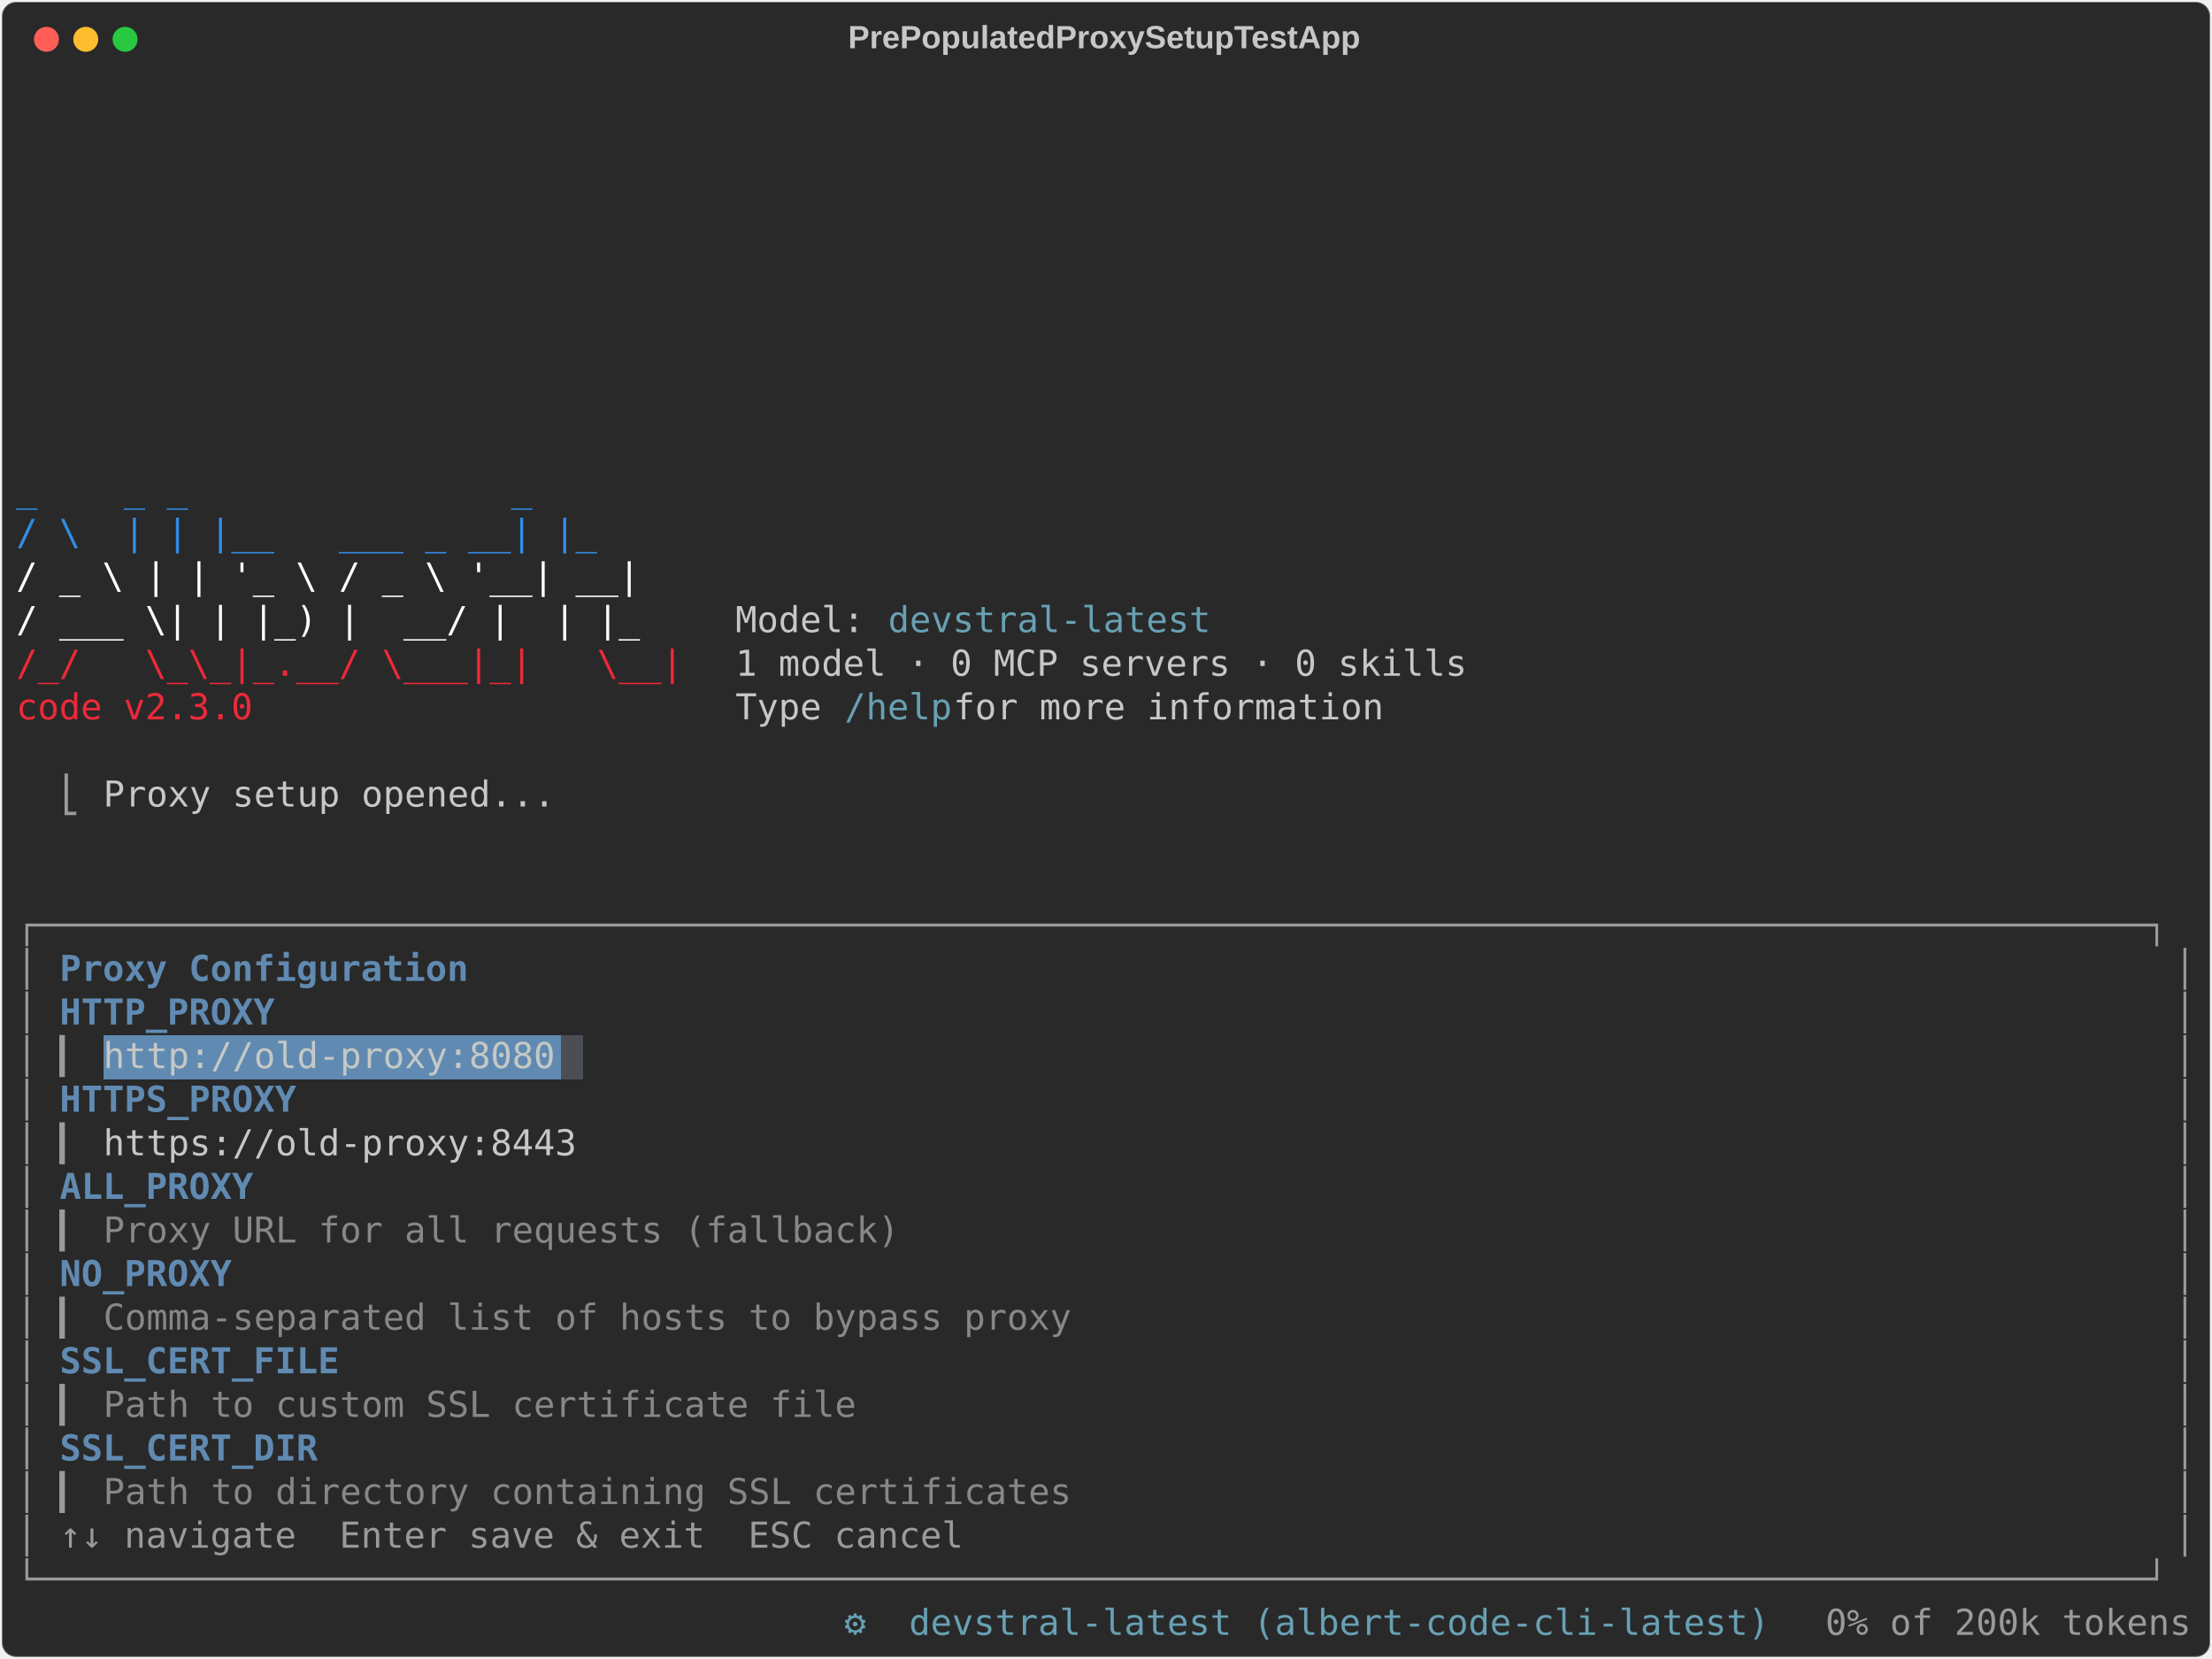
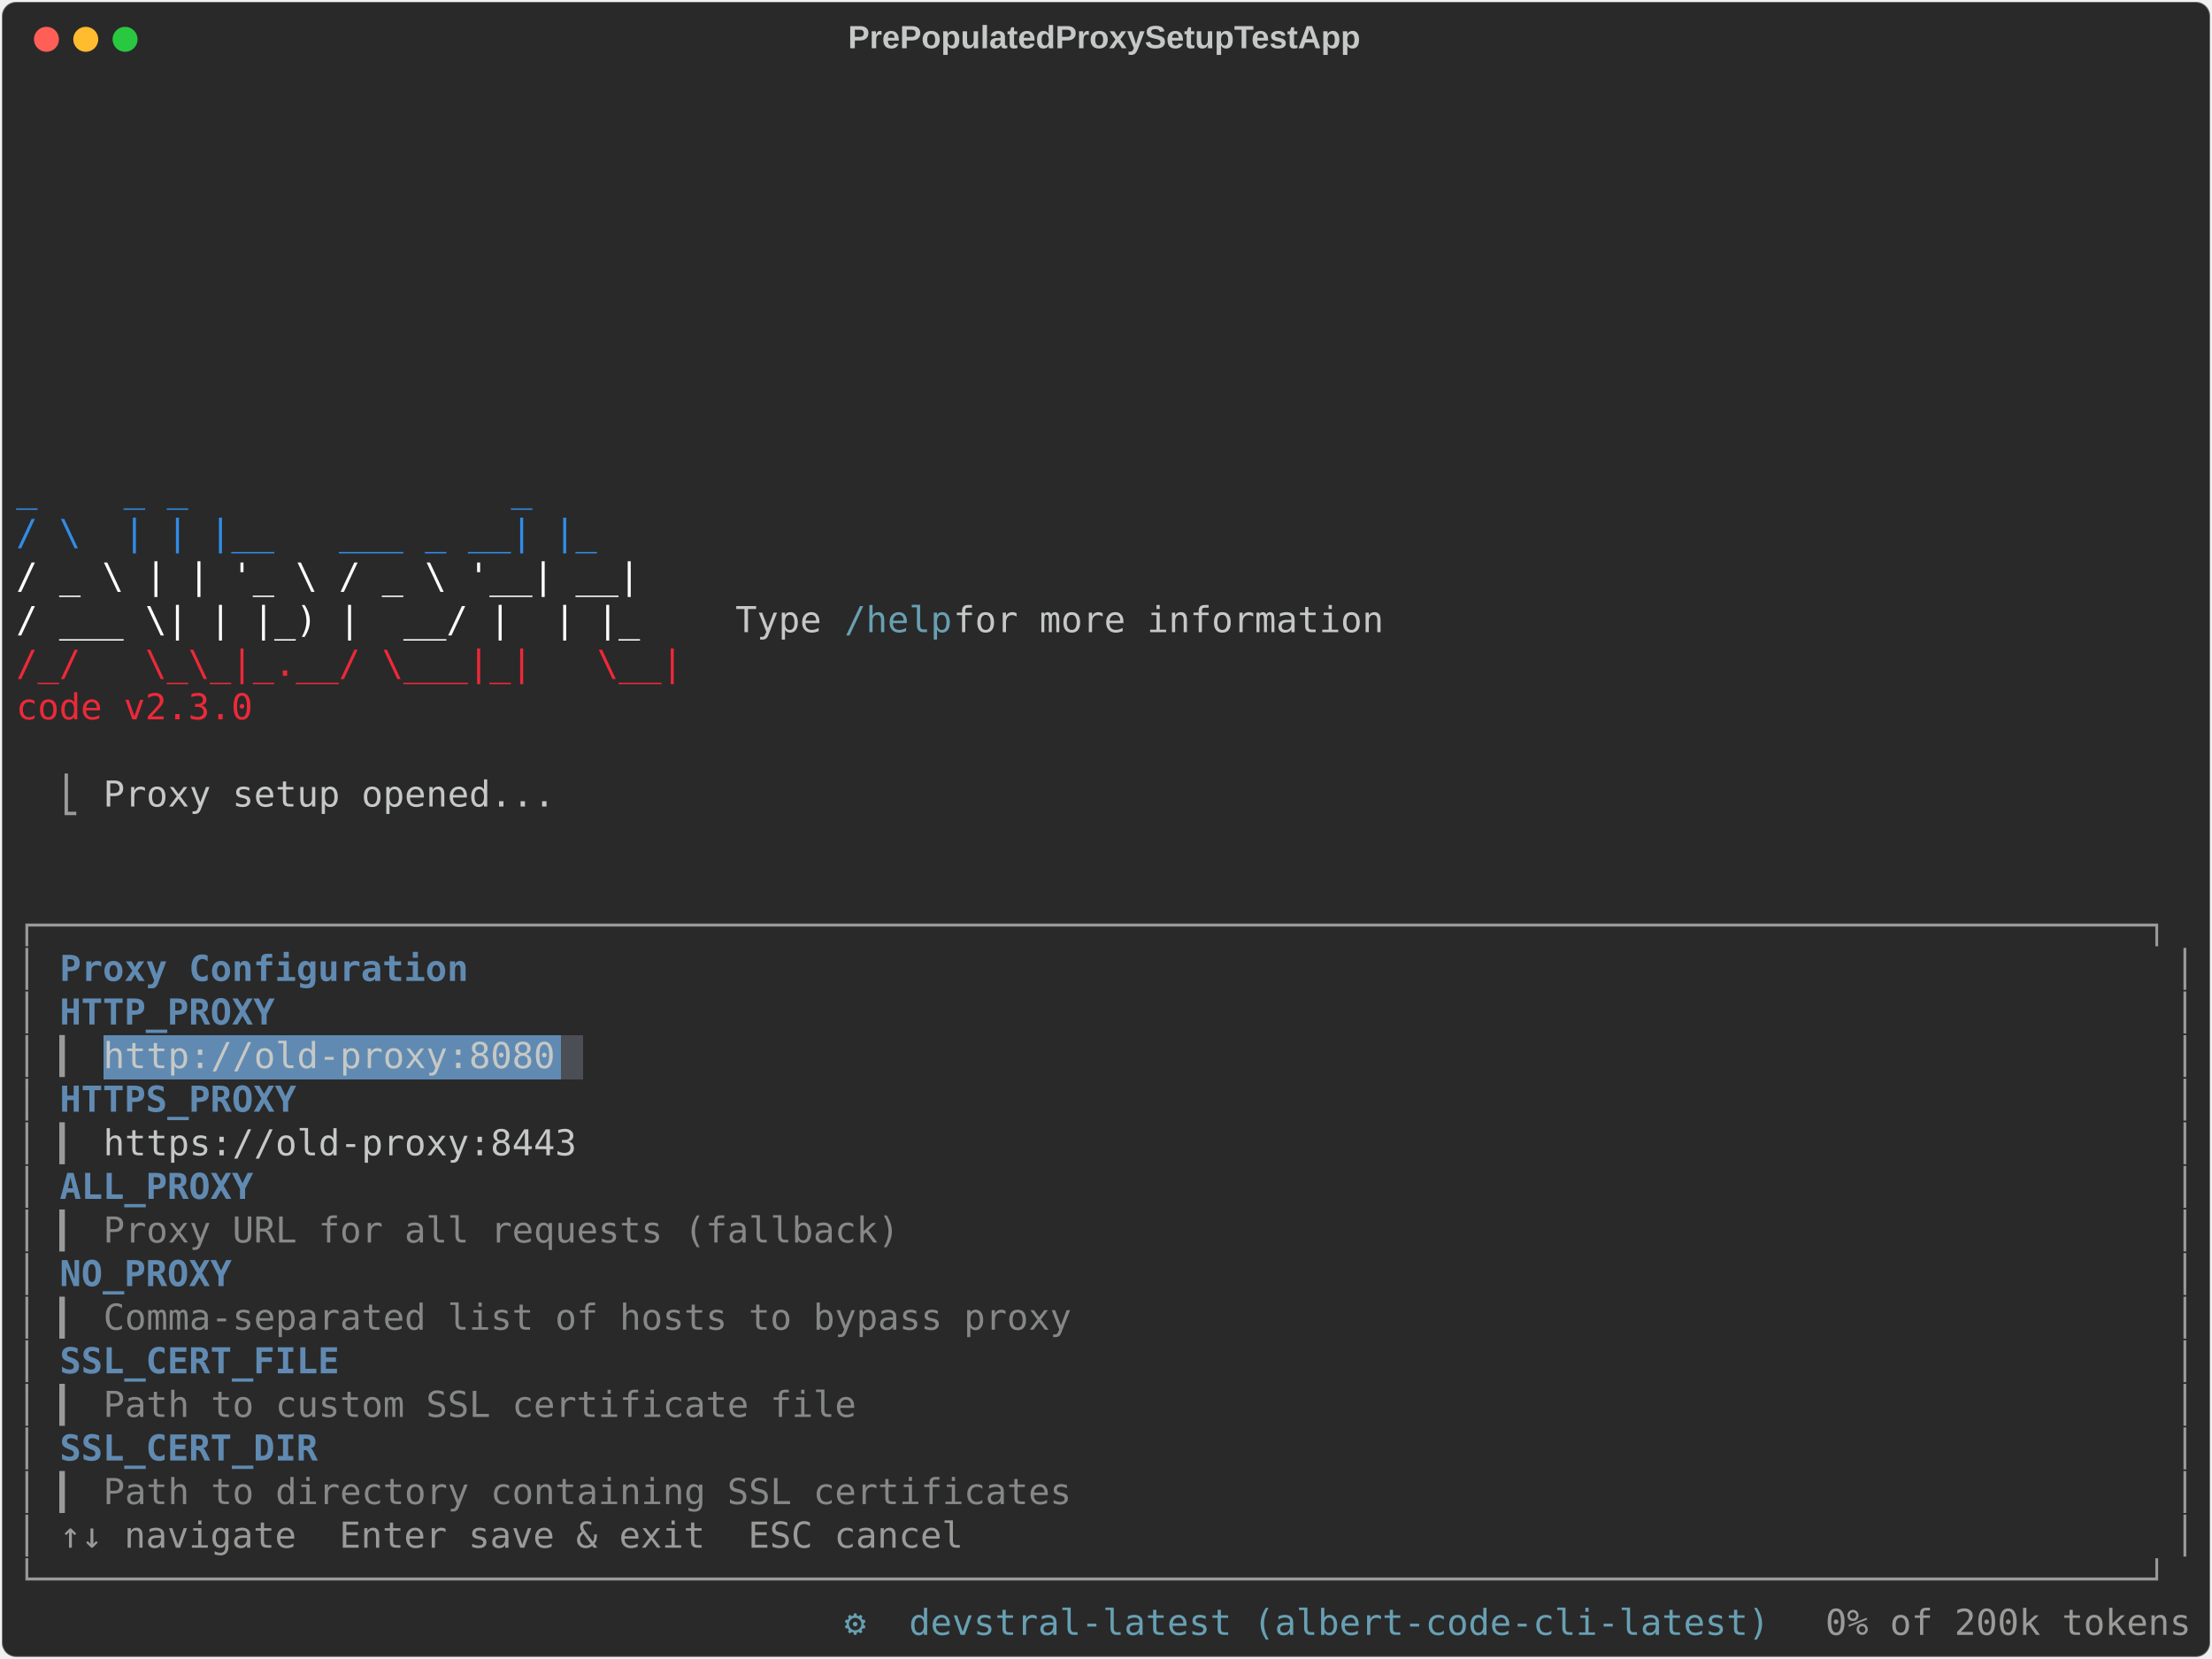
<svg xmlns="http://www.w3.org/2000/svg" class="rich-terminal" viewBox="0 0 1238 928.4">
  <style>

    @font-face {
        font-family: "Fira Code";
        src: local("FiraCode-Regular"),
                url("https://cdnjs.cloudflare.com/ajax/libs/firacode/6.2.0/woff2/FiraCode-Regular.woff2") format("woff2"),
                url("https://cdnjs.cloudflare.com/ajax/libs/firacode/6.2.0/woff/FiraCode-Regular.woff") format("woff");
        font-style: normal;
        font-weight: 400;
    }
    @font-face {
        font-family: "Fira Code";
        src: local("FiraCode-Bold"),
                url("https://cdnjs.cloudflare.com/ajax/libs/firacode/6.2.0/woff2/FiraCode-Bold.woff2") format("woff2"),
                url("https://cdnjs.cloudflare.com/ajax/libs/firacode/6.2.0/woff/FiraCode-Bold.woff") format("woff");
        font-style: bold;
        font-weight: 700;
    }

    .terminal-matrix {
        font-family: Fira Code, monospace;
        font-size: 20px;
        line-height: 24.4px;
        font-variant-east-asian: full-width;
    }

    .terminal-title {
        font-size: 18px;
        font-weight: bold;
        font-family: arial;
    }

    .terminal-r1 { fill: #c5c8c6 }
.terminal-r2 { fill: #318ce7 }
.terminal-r3 { fill: #ffffff }
.terminal-r4 { fill: #68a0b3 }
.terminal-r5 { fill: #ed2939 }
.terminal-r6 { fill: #9a9b99 }
.terminal-r7 { fill: #608ab1;font-weight: bold }
.terminal-r8 { fill: #868887 }
    </style>
  <defs>
    <clipPath id="terminal-clip-terminal">
      <rect x="0" y="0" width="1219.0" height="877.4" />
    </clipPath>
    <clipPath id="terminal-line-0">
      <rect x="0" y="1.5" width="1220" height="24.65" />
    </clipPath>
    <clipPath id="terminal-line-1">
      <rect x="0" y="25.9" width="1220" height="24.65" />
    </clipPath>
    <clipPath id="terminal-line-2">
      <rect x="0" y="50.3" width="1220" height="24.65" />
    </clipPath>
    <clipPath id="terminal-line-3">
      <rect x="0" y="74.7" width="1220" height="24.65" />
    </clipPath>
    <clipPath id="terminal-line-4">
      <rect x="0" y="99.1" width="1220" height="24.65" />
    </clipPath>
    <clipPath id="terminal-line-5">
      <rect x="0" y="123.5" width="1220" height="24.65" />
    </clipPath>
    <clipPath id="terminal-line-6">
      <rect x="0" y="147.9" width="1220" height="24.65" />
    </clipPath>
    <clipPath id="terminal-line-7">
      <rect x="0" y="172.3" width="1220" height="24.65" />
    </clipPath>
    <clipPath id="terminal-line-8">
      <rect x="0" y="196.7" width="1220" height="24.65" />
    </clipPath>
    <clipPath id="terminal-line-9">
      <rect x="0" y="221.1" width="1220" height="24.65" />
    </clipPath>
    <clipPath id="terminal-line-10">
      <rect x="0" y="245.5" width="1220" height="24.65" />
    </clipPath>
    <clipPath id="terminal-line-11">
      <rect x="0" y="269.9" width="1220" height="24.65" />
    </clipPath>
    <clipPath id="terminal-line-12">
      <rect x="0" y="294.3" width="1220" height="24.65" />
    </clipPath>
    <clipPath id="terminal-line-13">
      <rect x="0" y="318.7" width="1220" height="24.65" />
    </clipPath>
    <clipPath id="terminal-line-14">
      <rect x="0" y="343.1" width="1220" height="24.65" />
    </clipPath>
    <clipPath id="terminal-line-15">
      <rect x="0" y="367.5" width="1220" height="24.65" />
    </clipPath>
    <clipPath id="terminal-line-16">
      <rect x="0" y="391.9" width="1220" height="24.65" />
    </clipPath>
    <clipPath id="terminal-line-17">
      <rect x="0" y="416.3" width="1220" height="24.65" />
    </clipPath>
    <clipPath id="terminal-line-18">
      <rect x="0" y="440.7" width="1220" height="24.65" />
    </clipPath>
    <clipPath id="terminal-line-19">
      <rect x="0" y="465.1" width="1220" height="24.65" />
    </clipPath>
    <clipPath id="terminal-line-20">
      <rect x="0" y="489.5" width="1220" height="24.65" />
    </clipPath>
    <clipPath id="terminal-line-21">
      <rect x="0" y="513.9" width="1220" height="24.65" />
    </clipPath>
    <clipPath id="terminal-line-22">
      <rect x="0" y="538.3" width="1220" height="24.65" />
    </clipPath>
    <clipPath id="terminal-line-23">
      <rect x="0" y="562.7" width="1220" height="24.65" />
    </clipPath>
    <clipPath id="terminal-line-24">
      <rect x="0" y="587.1" width="1220" height="24.65" />
    </clipPath>
    <clipPath id="terminal-line-25">
      <rect x="0" y="611.5" width="1220" height="24.65" />
    </clipPath>
    <clipPath id="terminal-line-26">
      <rect x="0" y="635.9" width="1220" height="24.65" />
    </clipPath>
    <clipPath id="terminal-line-27">
      <rect x="0" y="660.3" width="1220" height="24.65" />
    </clipPath>
    <clipPath id="terminal-line-28">
      <rect x="0" y="684.7" width="1220" height="24.65" />
    </clipPath>
    <clipPath id="terminal-line-29">
      <rect x="0" y="709.1" width="1220" height="24.65" />
    </clipPath>
    <clipPath id="terminal-line-30">
      <rect x="0" y="733.5" width="1220" height="24.65" />
    </clipPath>
    <clipPath id="terminal-line-31">
      <rect x="0" y="757.9" width="1220" height="24.65" />
    </clipPath>
    <clipPath id="terminal-line-32">
      <rect x="0" y="782.3" width="1220" height="24.65" />
    </clipPath>
    <clipPath id="terminal-line-33">
      <rect x="0" y="806.7" width="1220" height="24.65" />
    </clipPath>
    <clipPath id="terminal-line-34">
      <rect x="0" y="831.1" width="1220" height="24.65" />
    </clipPath>
  </defs>
  <rect fill="#292929" stroke="rgba(255,255,255,0.35)" stroke-width="1" x="1" y="1" width="1236" height="926.4" rx="8" />
  <text class="terminal-title" fill="#c5c8c6" text-anchor="middle" x="618" y="27">PrePopulatedProxySetupTestApp</text>
  <g transform="translate(26,22)">
    <circle cx="0" cy="0" r="7" fill="#ff5f57" />
    <circle cx="22" cy="0" r="7" fill="#febc2e" />
    <circle cx="44" cy="0" r="7" fill="#28c840" />
  </g>
  <g transform="translate(9, 41)" clip-path="url(#terminal-clip-terminal)">
    <rect fill="#608ab1" x="48.8" y="538.3" width="256.2" height="24.65" shape-rendering="crispEdges" />
    <rect fill="#4b4e55" x="305" y="538.3" width="12.2" height="24.65" shape-rendering="crispEdges" />
    <g class="terminal-matrix">
      <text class="terminal-r1" x="1220" y="20" textLength="12.2" clip-path="url(#terminal-line-0)">
</text>
      <text class="terminal-r1" x="1220" y="44.4" textLength="12.2" clip-path="url(#terminal-line-1)">
</text>
      <text class="terminal-r1" x="1220" y="68.8" textLength="12.2" clip-path="url(#terminal-line-2)">
</text>
      <text class="terminal-r1" x="1220" y="93.2" textLength="12.2" clip-path="url(#terminal-line-3)">
</text>
      <text class="terminal-r1" x="1220" y="117.6" textLength="12.2" clip-path="url(#terminal-line-4)">
</text>
      <text class="terminal-r1" x="1220" y="142" textLength="12.2" clip-path="url(#terminal-line-5)">
</text>
      <text class="terminal-r1" x="1220" y="166.4" textLength="12.2" clip-path="url(#terminal-line-6)">
</text>
      <text class="terminal-r1" x="1220" y="190.8" textLength="12.2" clip-path="url(#terminal-line-7)">
</text>
      <text class="terminal-r1" x="1220" y="215.2" textLength="12.2" clip-path="url(#terminal-line-8)">
</text>
      <text class="terminal-r2" x="0" y="239.6" textLength="378.2" clip-path="url(#terminal-line-9)">    _    _ _               _   </text>
      <text class="terminal-r1" x="1220" y="239.6" textLength="12.2" clip-path="url(#terminal-line-9)">
</text>
      <text class="terminal-r2" x="0" y="264" textLength="378.2" clip-path="url(#terminal-line-10)">   / \  | | |__   ___ _ __| |_ </text>
      <text class="terminal-r1" x="1220" y="264" textLength="12.2" clip-path="url(#terminal-line-10)">
</text>
      <text class="terminal-r3" x="0" y="288.4" textLength="378.2" clip-path="url(#terminal-line-11)">  / _ \ | | '_ \ / _ \ '__| __|</text>
      <text class="terminal-r1" x="1220" y="288.4" textLength="12.2" clip-path="url(#terminal-line-11)">
</text>
      <text class="terminal-r3" x="0" y="312.8" textLength="378.2" clip-path="url(#terminal-line-12)"> / ___ \| | |_) |  __/ |  | |_ </text>
-       <text class="terminal-r1" x="402.6" y="312.8" textLength="85.4" clip-path="url(#terminal-line-12)">Model: </text>
-       <text class="terminal-r4" x="488" y="312.8" textLength="183" clip-path="url(#terminal-line-12)">devstral-latest</text>
+       <text class="terminal-r1" x="402.6" y="312.8" textLength="61" clip-path="url(#terminal-line-12)">Type </text>
+       <text class="terminal-r4" x="463.6" y="312.8" textLength="61" clip-path="url(#terminal-line-12)">/help</text>
+       <text class="terminal-r1" x="524.6" y="312.8" textLength="256.2" clip-path="url(#terminal-line-12)"> for more information</text>
      <text class="terminal-r1" x="1220" y="312.8" textLength="12.2" clip-path="url(#terminal-line-12)">
</text>
      <text class="terminal-r5" x="0" y="337.2" textLength="378.2" clip-path="url(#terminal-line-13)">/_/   \_\_|_.__/ \___|_|   \__|</text>
-       <text class="terminal-r1" x="402.6" y="337.2" textLength="414.8" clip-path="url(#terminal-line-13)">1 model · 0 MCP servers · 0 skills</text>
      <text class="terminal-r1" x="1220" y="337.2" textLength="12.2" clip-path="url(#terminal-line-13)">
</text>
      <text class="terminal-r5" x="0" y="361.6" textLength="353.8" clip-path="url(#terminal-line-14)">                  code v2.3.0</text>
-       <text class="terminal-r1" x="402.6" y="361.6" textLength="61" clip-path="url(#terminal-line-14)">Type </text>
-       <text class="terminal-r4" x="463.6" y="361.6" textLength="61" clip-path="url(#terminal-line-14)">/help</text>
-       <text class="terminal-r1" x="524.6" y="361.6" textLength="256.2" clip-path="url(#terminal-line-14)"> for more information</text>
      <text class="terminal-r1" x="1220" y="361.6" textLength="12.2" clip-path="url(#terminal-line-14)">
</text>
      <text class="terminal-r1" x="1220" y="386" textLength="12.2" clip-path="url(#terminal-line-15)">
</text>
      <text class="terminal-r6" x="24.4" y="410.4" textLength="12.2" clip-path="url(#terminal-line-16)">⎣</text>
      <text class="terminal-r1" x="48.8" y="410.4" textLength="256.2" clip-path="url(#terminal-line-16)">Proxy setup opened...</text>
      <text class="terminal-r1" x="1220" y="410.4" textLength="12.2" clip-path="url(#terminal-line-16)">
</text>
      <text class="terminal-r1" x="1220" y="434.8" textLength="12.2" clip-path="url(#terminal-line-17)">
</text>
      <text class="terminal-r1" x="1220" y="459.2" textLength="12.2" clip-path="url(#terminal-line-18)">
</text>
      <text class="terminal-r6" x="0" y="483.6" textLength="1220" clip-path="url(#terminal-line-19)">┌──────────────────────────────────────────────────────────────────────────────────────────────────┐</text>
      <text class="terminal-r1" x="1220" y="483.6" textLength="12.2" clip-path="url(#terminal-line-19)">
</text>
      <text class="terminal-r6" x="0" y="508" textLength="12.2" clip-path="url(#terminal-line-20)">│</text>
      <text class="terminal-r7" x="24.4" y="508" textLength="231.8" clip-path="url(#terminal-line-20)">Proxy Configuration</text>
      <text class="terminal-r6" x="1207.8" y="508" textLength="12.2" clip-path="url(#terminal-line-20)">│</text>
      <text class="terminal-r1" x="1220" y="508" textLength="12.2" clip-path="url(#terminal-line-20)">
</text>
      <text class="terminal-r6" x="0" y="532.4" textLength="12.2" clip-path="url(#terminal-line-21)">│</text>
      <text class="terminal-r7" x="24.4" y="532.4" textLength="122" clip-path="url(#terminal-line-21)">HTTP_PROXY</text>
      <text class="terminal-r6" x="1207.8" y="532.4" textLength="12.2" clip-path="url(#terminal-line-21)">│</text>
      <text class="terminal-r1" x="1220" y="532.4" textLength="12.2" clip-path="url(#terminal-line-21)">
</text>
      <text class="terminal-r6" x="0" y="556.8" textLength="12.2" clip-path="url(#terminal-line-22)">│</text>
      <text class="terminal-r6" x="24.4" y="556.8" textLength="12.2" clip-path="url(#terminal-line-22)">▎</text>
      <text class="terminal-r1" x="48.8" y="556.8" textLength="256.2" clip-path="url(#terminal-line-22)">http://old-proxy:8080</text>
      <text class="terminal-r6" x="1207.8" y="556.8" textLength="12.2" clip-path="url(#terminal-line-22)">│</text>
      <text class="terminal-r1" x="1220" y="556.8" textLength="12.2" clip-path="url(#terminal-line-22)">
</text>
      <text class="terminal-r6" x="0" y="581.2" textLength="12.2" clip-path="url(#terminal-line-23)">│</text>
      <text class="terminal-r7" x="24.4" y="581.2" textLength="134.2" clip-path="url(#terminal-line-23)">HTTPS_PROXY</text>
      <text class="terminal-r6" x="1207.8" y="581.2" textLength="12.2" clip-path="url(#terminal-line-23)">│</text>
      <text class="terminal-r1" x="1220" y="581.2" textLength="12.2" clip-path="url(#terminal-line-23)">
</text>
      <text class="terminal-r6" x="0" y="605.6" textLength="12.2" clip-path="url(#terminal-line-24)">│</text>
      <text class="terminal-r6" x="24.4" y="605.6" textLength="12.2" clip-path="url(#terminal-line-24)">▎</text>
      <text class="terminal-r1" x="48.8" y="605.6" textLength="1146.8" clip-path="url(#terminal-line-24)">https://old-proxy:8443                                                                        </text>
      <text class="terminal-r6" x="1207.8" y="605.6" textLength="12.2" clip-path="url(#terminal-line-24)">│</text>
      <text class="terminal-r1" x="1220" y="605.6" textLength="12.2" clip-path="url(#terminal-line-24)">
</text>
      <text class="terminal-r6" x="0" y="630" textLength="12.2" clip-path="url(#terminal-line-25)">│</text>
      <text class="terminal-r7" x="24.4" y="630" textLength="109.8" clip-path="url(#terminal-line-25)">ALL_PROXY</text>
      <text class="terminal-r6" x="1207.8" y="630" textLength="12.2" clip-path="url(#terminal-line-25)">│</text>
      <text class="terminal-r1" x="1220" y="630" textLength="12.2" clip-path="url(#terminal-line-25)">
</text>
      <text class="terminal-r6" x="0" y="654.4" textLength="12.2" clip-path="url(#terminal-line-26)">│</text>
      <text class="terminal-r6" x="24.4" y="654.4" textLength="12.2" clip-path="url(#terminal-line-26)">▎</text>
      <text class="terminal-r8" x="48.8" y="654.4" textLength="451.4" clip-path="url(#terminal-line-26)">Proxy URL for all requests (fallback)</text>
      <text class="terminal-r6" x="1207.8" y="654.4" textLength="12.2" clip-path="url(#terminal-line-26)">│</text>
      <text class="terminal-r1" x="1220" y="654.4" textLength="12.2" clip-path="url(#terminal-line-26)">
</text>
      <text class="terminal-r6" x="0" y="678.8" textLength="12.2" clip-path="url(#terminal-line-27)">│</text>
      <text class="terminal-r7" x="24.4" y="678.8" textLength="97.6" clip-path="url(#terminal-line-27)">NO_PROXY</text>
      <text class="terminal-r6" x="1207.8" y="678.8" textLength="12.2" clip-path="url(#terminal-line-27)">│</text>
      <text class="terminal-r1" x="1220" y="678.8" textLength="12.2" clip-path="url(#terminal-line-27)">
</text>
      <text class="terminal-r6" x="0" y="703.2" textLength="12.2" clip-path="url(#terminal-line-28)">│</text>
      <text class="terminal-r6" x="24.4" y="703.2" textLength="12.2" clip-path="url(#terminal-line-28)">▎</text>
      <text class="terminal-r8" x="48.8" y="703.2" textLength="549" clip-path="url(#terminal-line-28)">Comma-separated list of hosts to bypass proxy</text>
      <text class="terminal-r6" x="1207.8" y="703.2" textLength="12.2" clip-path="url(#terminal-line-28)">│</text>
      <text class="terminal-r1" x="1220" y="703.2" textLength="12.2" clip-path="url(#terminal-line-28)">
</text>
      <text class="terminal-r6" x="0" y="727.6" textLength="12.2" clip-path="url(#terminal-line-29)">│</text>
      <text class="terminal-r7" x="24.4" y="727.6" textLength="158.6" clip-path="url(#terminal-line-29)">SSL_CERT_FILE</text>
      <text class="terminal-r6" x="1207.8" y="727.6" textLength="12.2" clip-path="url(#terminal-line-29)">│</text>
      <text class="terminal-r1" x="1220" y="727.6" textLength="12.2" clip-path="url(#terminal-line-29)">
</text>
      <text class="terminal-r6" x="0" y="752" textLength="12.2" clip-path="url(#terminal-line-30)">│</text>
      <text class="terminal-r6" x="24.4" y="752" textLength="12.2" clip-path="url(#terminal-line-30)">▎</text>
      <text class="terminal-r8" x="48.8" y="752" textLength="427" clip-path="url(#terminal-line-30)">Path to custom SSL certificate file</text>
      <text class="terminal-r6" x="1207.8" y="752" textLength="12.2" clip-path="url(#terminal-line-30)">│</text>
      <text class="terminal-r1" x="1220" y="752" textLength="12.2" clip-path="url(#terminal-line-30)">
</text>
      <text class="terminal-r6" x="0" y="776.4" textLength="12.2" clip-path="url(#terminal-line-31)">│</text>
      <text class="terminal-r7" x="24.4" y="776.4" textLength="146.4" clip-path="url(#terminal-line-31)">SSL_CERT_DIR</text>
      <text class="terminal-r6" x="1207.8" y="776.4" textLength="12.2" clip-path="url(#terminal-line-31)">│</text>
      <text class="terminal-r1" x="1220" y="776.4" textLength="12.2" clip-path="url(#terminal-line-31)">
</text>
      <text class="terminal-r6" x="0" y="800.8" textLength="12.2" clip-path="url(#terminal-line-32)">│</text>
      <text class="terminal-r6" x="24.4" y="800.8" textLength="12.2" clip-path="url(#terminal-line-32)">▎</text>
      <text class="terminal-r8" x="48.8" y="800.8" textLength="549" clip-path="url(#terminal-line-32)">Path to directory containing SSL certificates</text>
      <text class="terminal-r6" x="1207.8" y="800.8" textLength="12.2" clip-path="url(#terminal-line-32)">│</text>
      <text class="terminal-r1" x="1220" y="800.8" textLength="12.2" clip-path="url(#terminal-line-32)">
</text>
      <text class="terminal-r6" x="0" y="825.2" textLength="12.2" clip-path="url(#terminal-line-33)">│</text>
      <text class="terminal-r6" x="24.4" y="825.2" textLength="512.4" clip-path="url(#terminal-line-33)">↑↓ navigate  Enter save &amp; exit  ESC cancel</text>
      <text class="terminal-r6" x="1207.8" y="825.2" textLength="12.2" clip-path="url(#terminal-line-33)">│</text>
      <text class="terminal-r1" x="1220" y="825.2" textLength="12.2" clip-path="url(#terminal-line-33)">
</text>
      <text class="terminal-r6" x="0" y="849.6" textLength="1220" clip-path="url(#terminal-line-34)">└──────────────────────────────────────────────────────────────────────────────────────────────────┘</text>
      <text class="terminal-r1" x="1220" y="849.6" textLength="12.2" clip-path="url(#terminal-line-34)">
</text>
      <text class="terminal-r4" x="463.6" y="874" textLength="524.6" clip-path="url(#terminal-line-35)">⚙  devstral-latest (albert-code-cli-latest)</text>
      <text class="terminal-r6" x="1012.6" y="874" textLength="207.4" clip-path="url(#terminal-line-35)">0% of 200k tokens</text>
    </g>
  </g>
</svg>
